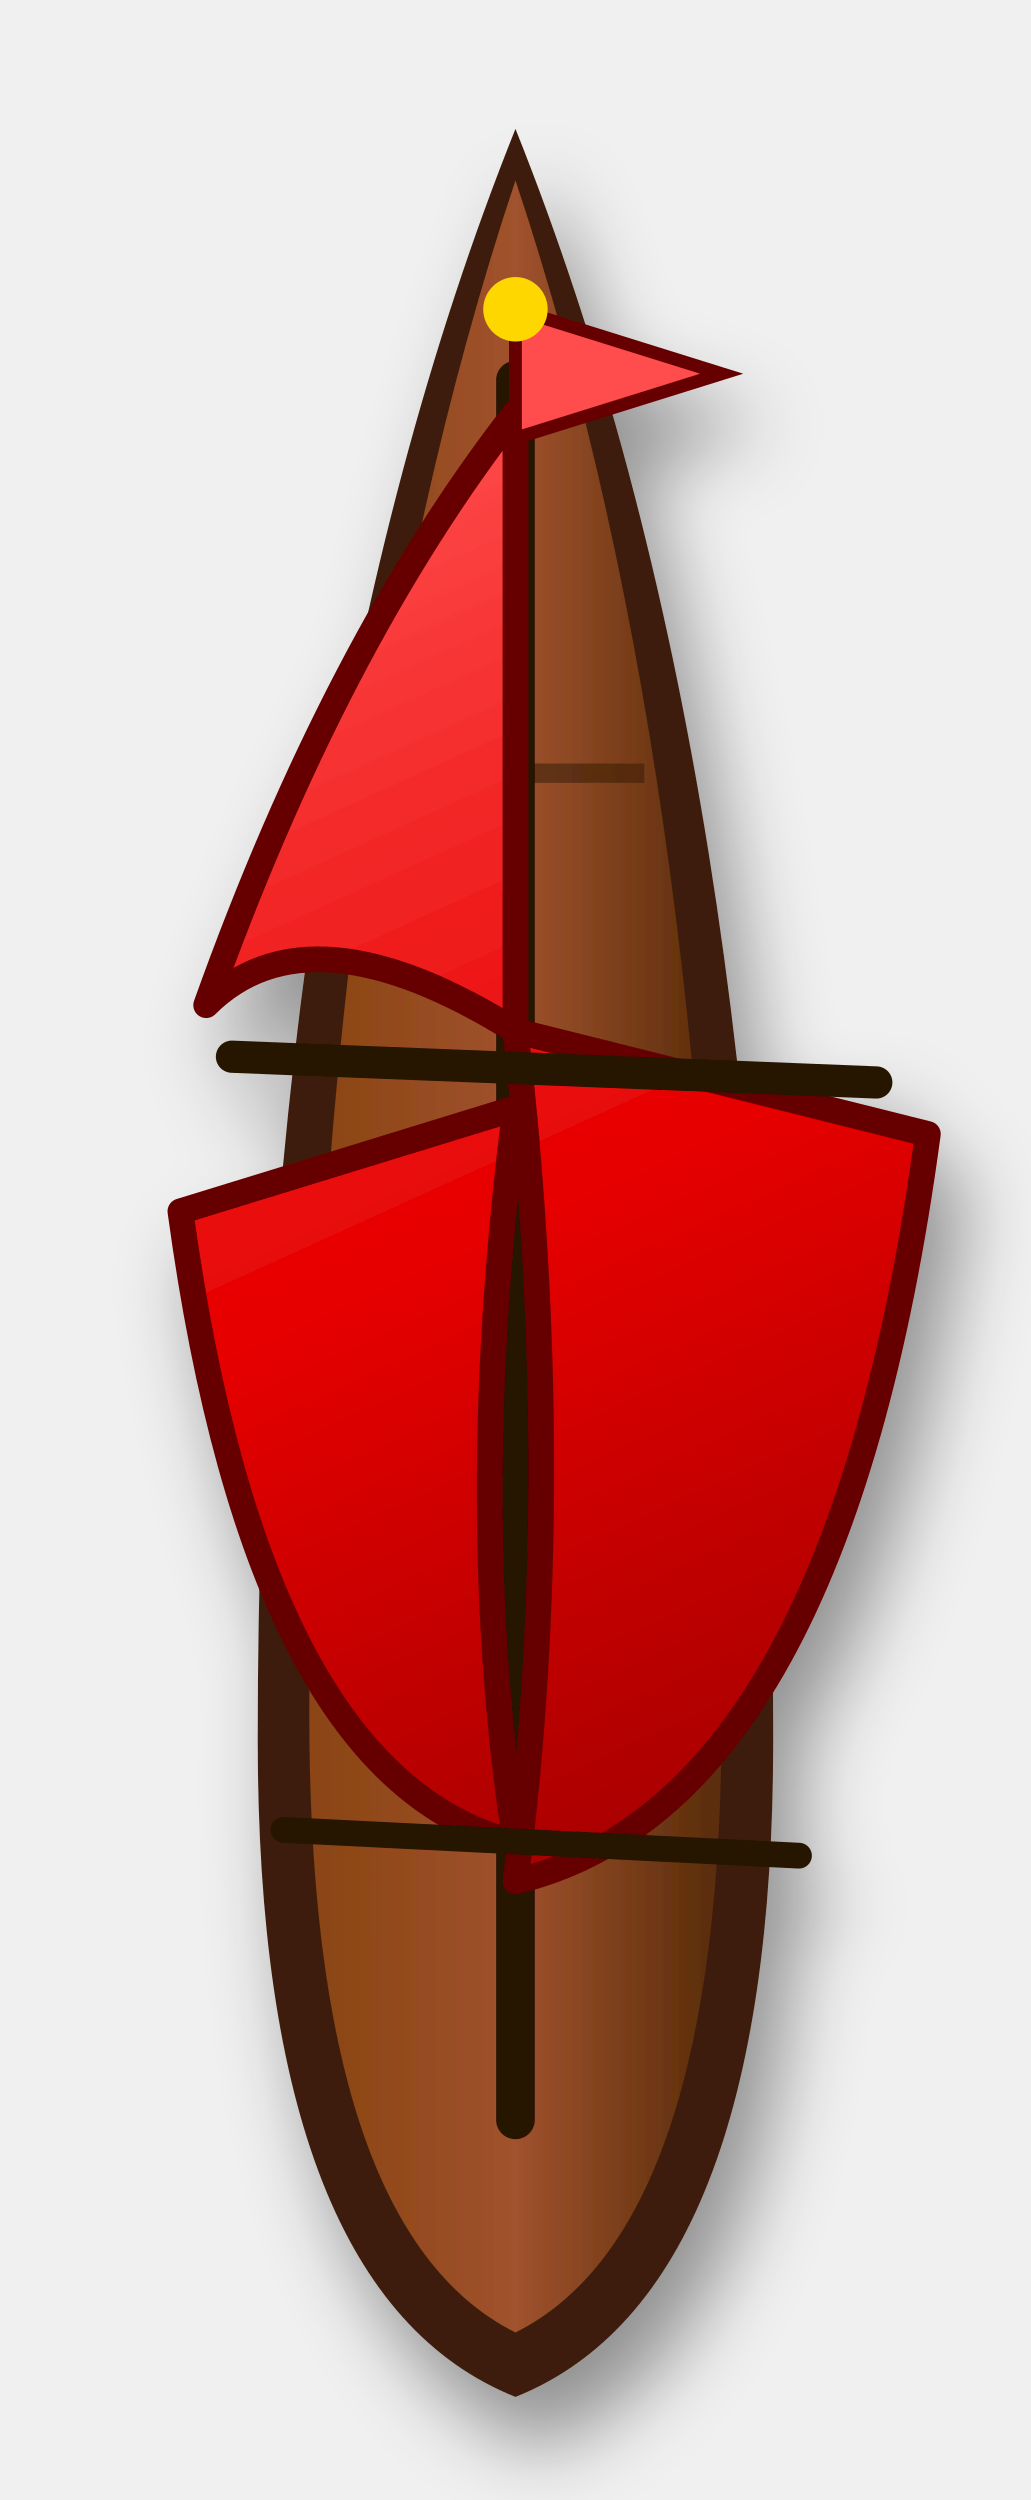
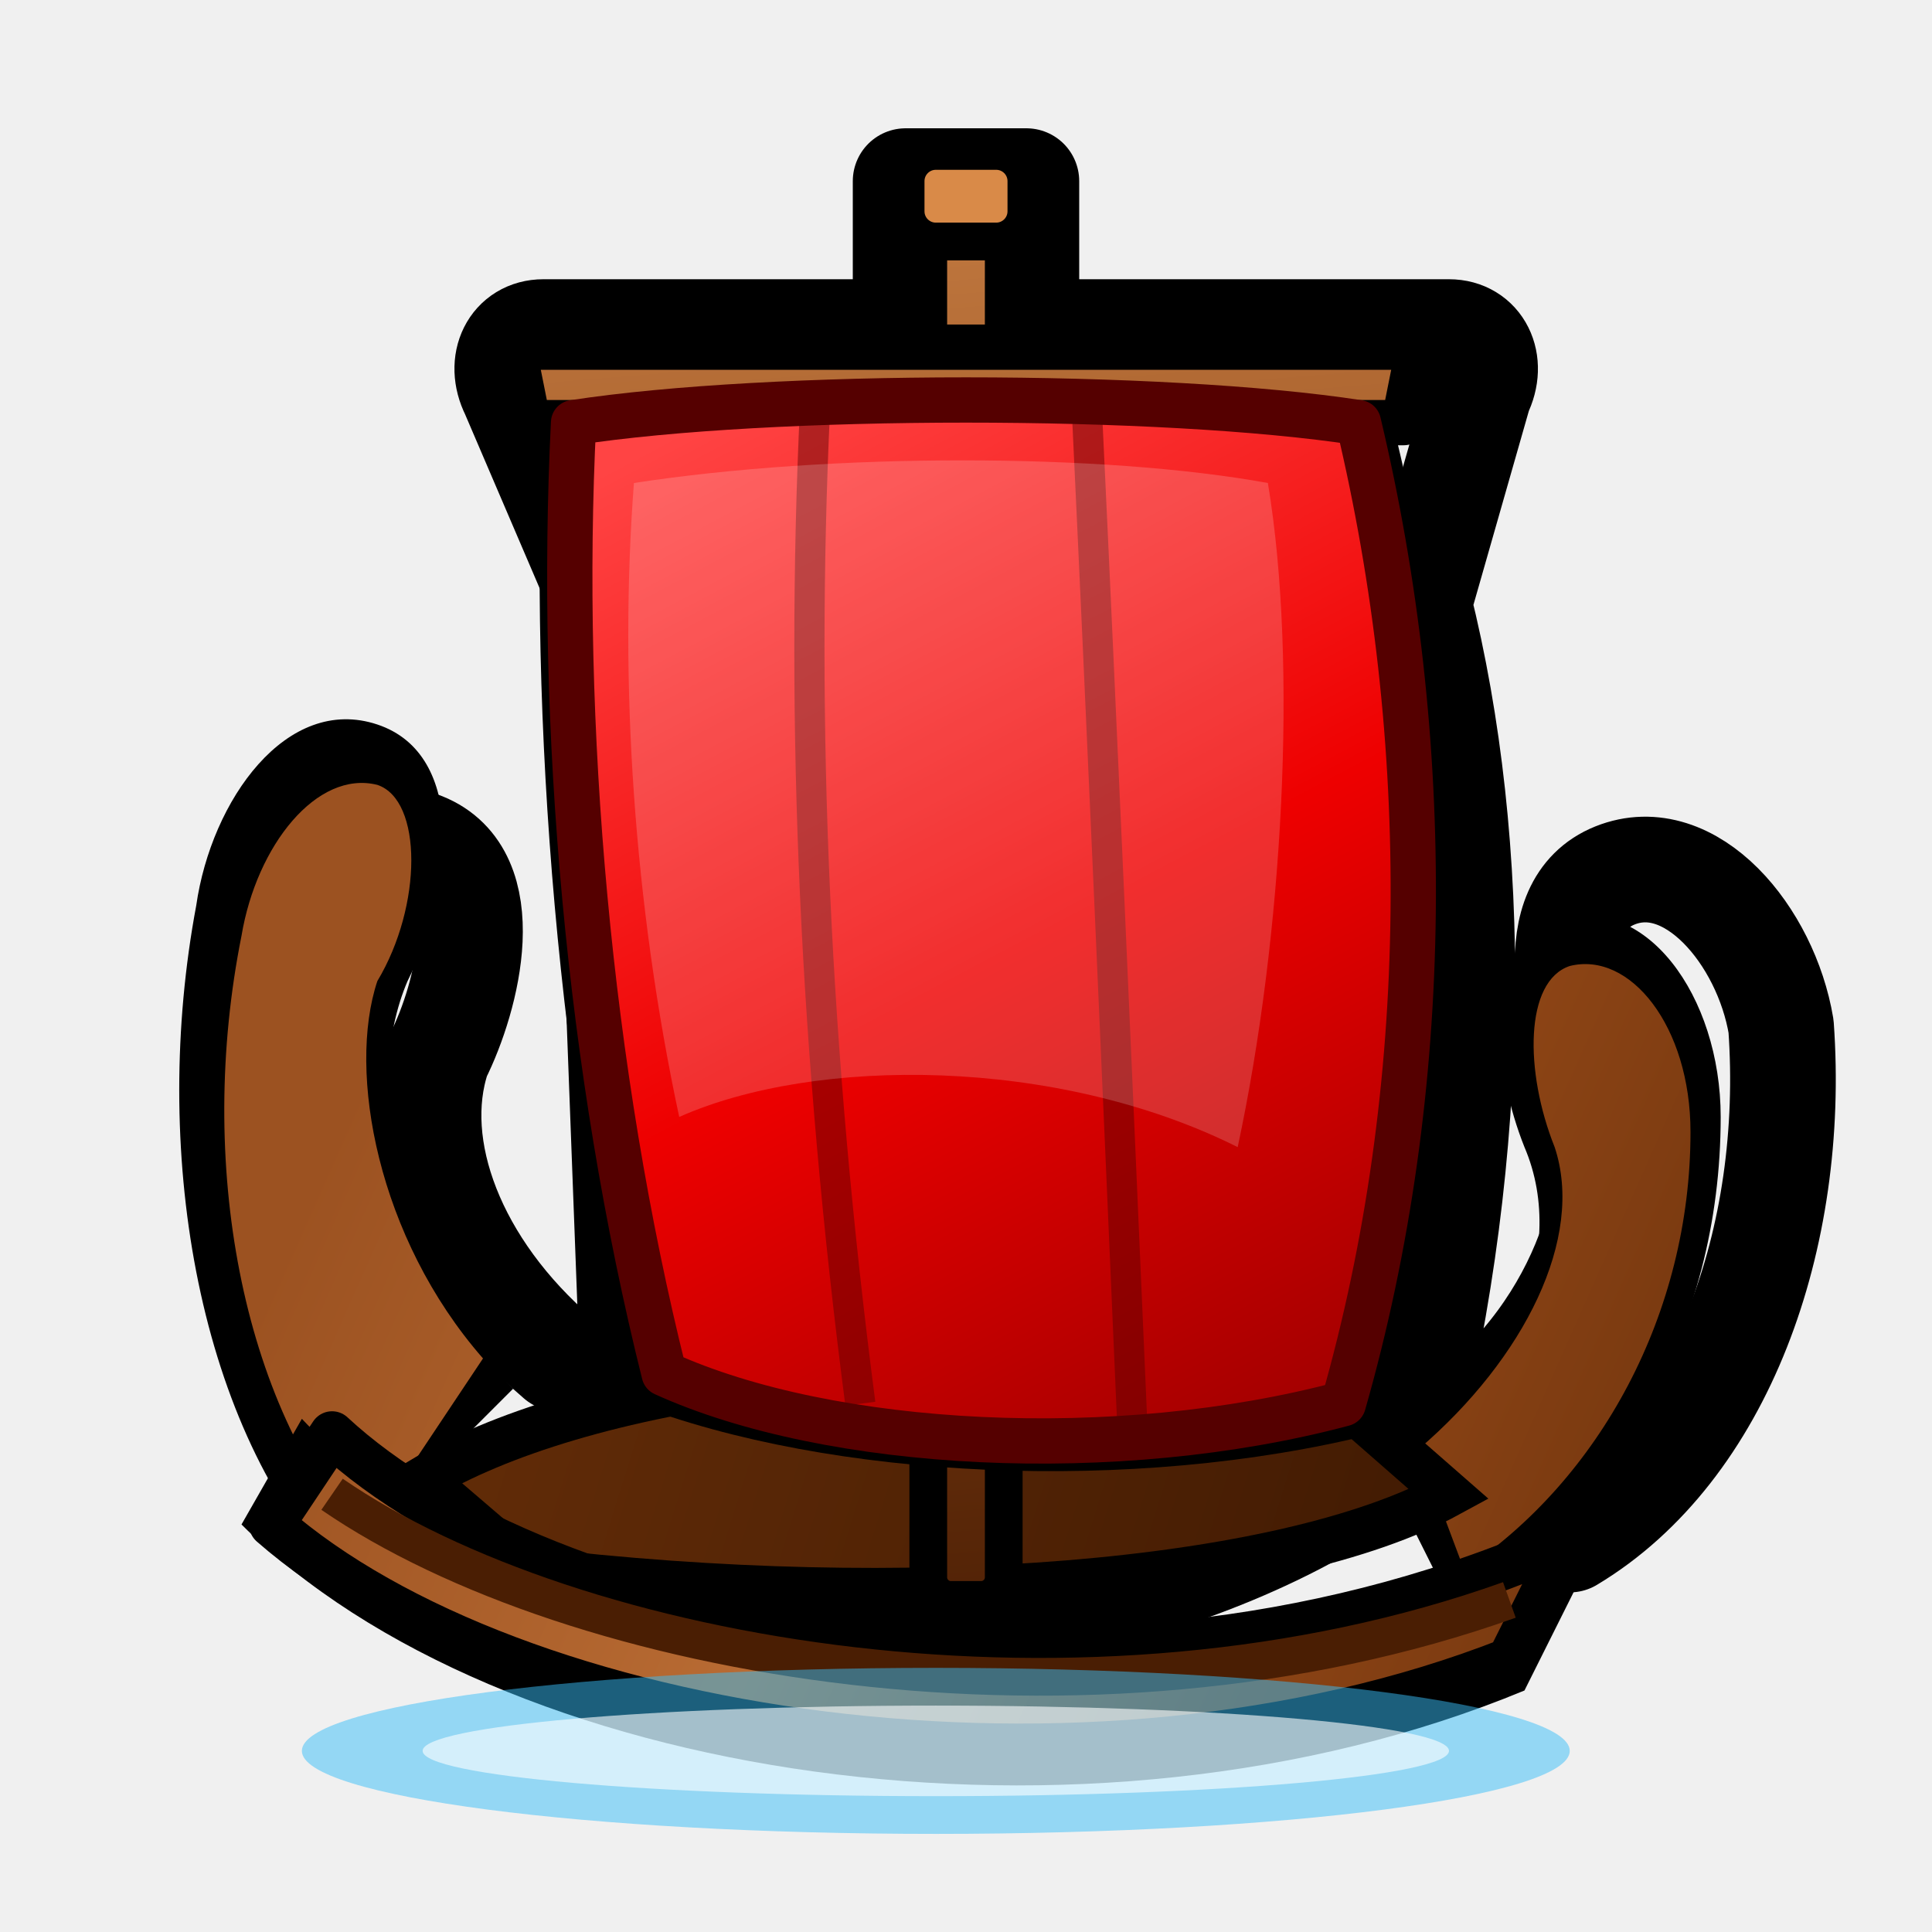
- <svg xmlns="http://www.w3.org/2000/svg" width="80" height="194" viewBox="0 0 80 194" fill="none">
+ <svg xmlns="http://www.w3.org/2000/svg" width="128" height="128" viewBox="0 0 128 128">
  <defs>
-     <linearGradient id="sailGrad_red" x1="15" y1="40" x2="65" y2="150" gradientUnits="userSpaceOnUse">
-       <stop offset="0%" stop-color="#FF4D4D" />
-       <stop offset="50%" stop-color="#E60000" />
+     <linearGradient id="sail_front_red" x1="50" y1="26" x2="88" y2="98" gradientUnits="userSpaceOnUse">
+       <stop offset="0%" stop-color="#FF4444" />
+       <stop offset="50%" stop-color="#EE0000" />
      <stop offset="100%" stop-color="#990000" />
    </linearGradient>
-     <linearGradient id="hullGrad_red" x1="25" y1="97" x2="55" y2="97" gradientUnits="userSpaceOnUse">
-       <stop offset="0%" stop-color="#8B4513" />
-       <stop offset="50%" stop-color="#A0522D" />
-       <stop offset="100%" stop-color="#5C2E0B" />
+     <linearGradient id="sail_shadow_red" x1="40" y1="60" x2="60" y2="96" gradientUnits="userSpaceOnUse">
+       <stop offset="0%" stop-color="#EE0000" />
+       <stop offset="100%" stop-color="#550000" />
    </linearGradient>
-     <filter id="dropShadow_red" x="-20%" y="-10%" width="140%" height="130%">
-       <feDropShadow dx="2" dy="4" stdDeviation="3" flood-opacity="0.4" />
-     </filter>
+     <linearGradient id="hull_main" x1="20" y1="80" x2="110" y2="120" gradientUnits="userSpaceOnUse">
+       <stop offset="0%" stop-color="#9C5221" />
+       <stop offset="40%" stop-color="#B86B33" />
+       <stop offset="70%" stop-color="#8C4415" />
+       <stop offset="100%" stop-color="#6E330D" />
+     </linearGradient>
+     <linearGradient id="hull_rim" x1="25" y1="80" x2="105" y2="105" gradientUnits="userSpaceOnUse">
+       <stop offset="0%" stop-color="#662E08" />
+       <stop offset="100%" stop-color="#3D1802" />
+     </linearGradient>
+     <linearGradient id="wood_mast" x1="60" y1="12" x2="68" y2="110" gradientUnits="userSpaceOnUse">
+       <stop offset="0%" stop-color="#C27A41" />
+       <stop offset="50%" stop-color="#8C4415" />
+       <stop offset="100%" stop-color="#4D2005" />
+     </linearGradient>
  </defs>
-   <g filter="url(#dropShadow_red)">
-     <path d="M40 10 Q60 60 60 135 Q60 178 40 186 Q20 178 20 135 Q20 60 40 10 Z" fill="#3D1F07" />
-     <path d="M40 14 Q56 62 56 133 Q56 173 40 181 Q24 173 24 133 Q24 62 40 14 Z" fill="url(#hullGrad_red)" />
-     <line x1="30" y1="60" x2="50" y2="60" stroke="#3D1F07" stroke-width="1.5" opacity="0.6" />
-     <line x1="28" y1="95" x2="52" y2="95" stroke="#3D1F07" stroke-width="1.5" opacity="0.6" />
-     <line x1="30" y1="130" x2="50" y2="130" stroke="#3D1F07" stroke-width="1.5" opacity="0.6" />
-     <rect x="38.5" y="28" width="3" height="138" rx="1.5" fill="#271202" />
-     <path d="M40 32 L40 80 Q24 70 16 78 Q26 50 40 32 Z" fill="url(#sailGrad_red)" stroke="#660000" stroke-width="2" stroke-linejoin="round" />
-     <path d="M40 80 L72 88 Q65 140 40 146 Q44 115 40 80 Z" fill="url(#sailGrad_red)" stroke="#660000" stroke-width="2" stroke-linejoin="round" />
-     <path d="M40 86 L14 94 Q20 138 40 143 Q36 117 40 86 Z" fill="url(#sailGrad_red)" stroke="#660000" stroke-width="2" stroke-linejoin="round" />
-     <line x1="18" y1="82" x2="68" y2="84" stroke="#271202" stroke-width="2.5" stroke-linecap="round" />
-     <line x1="22" y1="142" x2="62" y2="144" stroke="#271202" stroke-width="2" stroke-linecap="round" />
-     <path d="M40 24 L56 29 L40 34 Z" fill="#FF4D4D" stroke="#660000" stroke-width="1" />
-     <circle cx="40" cy="24" r="2.5" fill="#FFD700" />
-   </g>
+   <path d="M60 12 H68 V22 H96 C98 22 99 24 98 26 L94 40 C98 56 98 76 93 96 L104 102 C114 96 119 82 118 68 C117 62 112 56 107 58 C102 60 104 68 106 72 C108 78 105 88 97 94 L92 97 C80 106 60 110 40 108 L28 100 C20 94 16 80 18 66 C19 60 23 54 28 56 C33 58 31 66 29 70 C27 76 30 84 37 90 L42 93 L40 40 L34 26 C33 24 34 22 36 22 H60 Z" fill="none" stroke="#000" stroke-width="7" stroke-linejoin="round" stroke-linecap="round" />
+   <path d="M22 104 C13 94 10 76 13 60 C14 53 19 46 25 48 C31 50 30 59 27 65 C24 72 26 84 34 92 Z" fill="#000" />
+   <path d="M24 102 C16 93 13 77 16 62 C17 56 21 51 25 52 C28 53 28 60 25 65 C23 71 25 82 32 90 Z" fill="url(#hull_main)" />
+   <path d="M96 106 C107 100 114 88 114 74 C114 66 109 59 103 61 C98 63 99 71 101 76 C104 83 100 92 92 98 Z" fill="#000" />
+   <path d="M97 104 C106 98 112 87 112 75 C112 68 108 63 104 64 C101 65 101 71 103 76 C105 82 101 90 94 96 Z" fill="url(#hull_main)" />
+   <path d="M28 98 C38 92 60 88 88 92 L96 99 C85 105 60 107 35 104 Z" fill="url(#hull_rim)" stroke="#000" stroke-width="3" />
+   <rect x="61.5" y="14" width="5" height="92" rx="1.5" fill="url(#wood_mast)" stroke="#000" stroke-width="2.5" />
+   <path d="M34 23 L94 23 L93 28 L35 28 Z" fill="url(#wood_mast)" stroke="#000" stroke-width="3" stroke-linejoin="round" />
+   <rect x="60" y="10" width="8" height="6" rx="2" fill="#D98A48" stroke="#000" stroke-width="2.5" />
+   <path d="M36 27 C50 25 78 25 92 27 C98 50 97 74 91 95 C75 99 55 98 42 93 C37 72 35 48 36 27 Z" fill="#000" />
+   <path d="M38 28 C51 26 77 26 90 28 C95 49 95 72 89 93 C74 97 55 96 44 91 C39 71 37 48 38 28 Z" fill="url(#sail_front_red)" stroke="#550000" stroke-width="3" stroke-linejoin="round" />
+   <path d="M54 27 C53 48 54 70 57 93" fill="none" stroke="#550000" stroke-width="2" opacity="0.45" />
+   <path d="M72 27 C73 48 74 71 75 94" fill="none" stroke="#550000" stroke-width="2" opacity="0.45" />
+   <path d="M42 32 C55 30 73 30 84 32 C86 44 85 62 82 76 C70 70 54 70 45 74 C42 60 41 45 42 32 Z" fill="#FFF" opacity="0.18" />
+   <path d="M20 94 C35 110 75 118 106 102 L101 112 C72 124 33 118 16 101 Z" fill="#000" />
+   <path d="M22 95 C36 108 73 116 104 102 L100 110 C72 121 34 115 18 101 Z" fill="url(#hull_main)" stroke="#000" stroke-width="3" stroke-linejoin="round" />
+   <path d="M22 99 C38 110 72 116 100 106" fill="none" stroke="#4A1E03" stroke-width="2.5" />
+   <ellipse cx="62" cy="116" rx="42" ry="5.5" fill="#38BDF8" opacity="0.5" />
+   <ellipse cx="62" cy="116" rx="34" ry="3" fill="#FFF" opacity="0.6" />
</svg>
